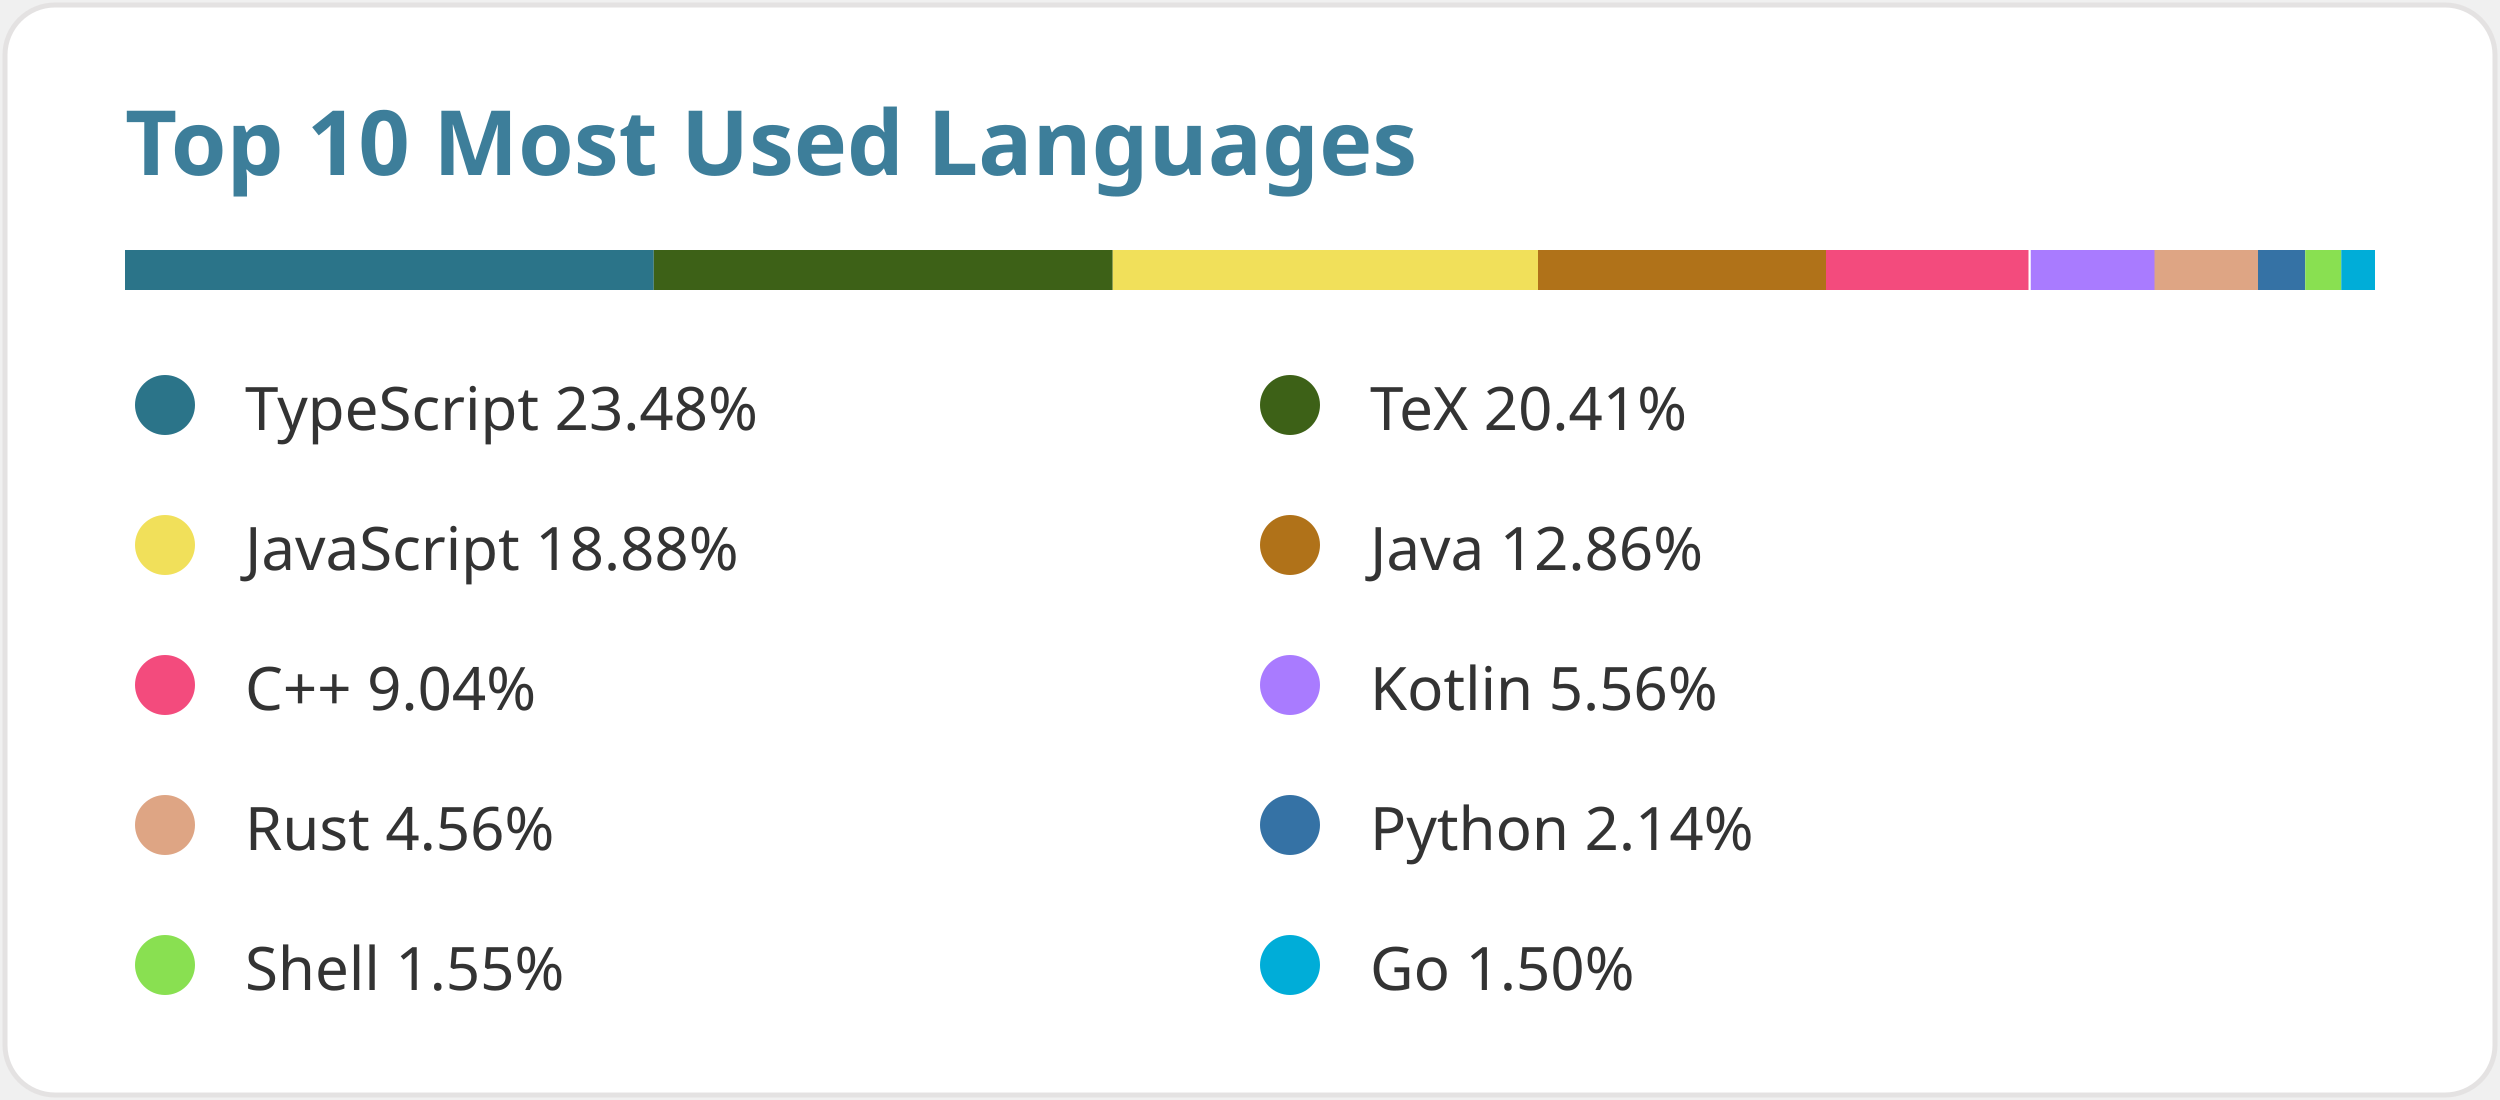
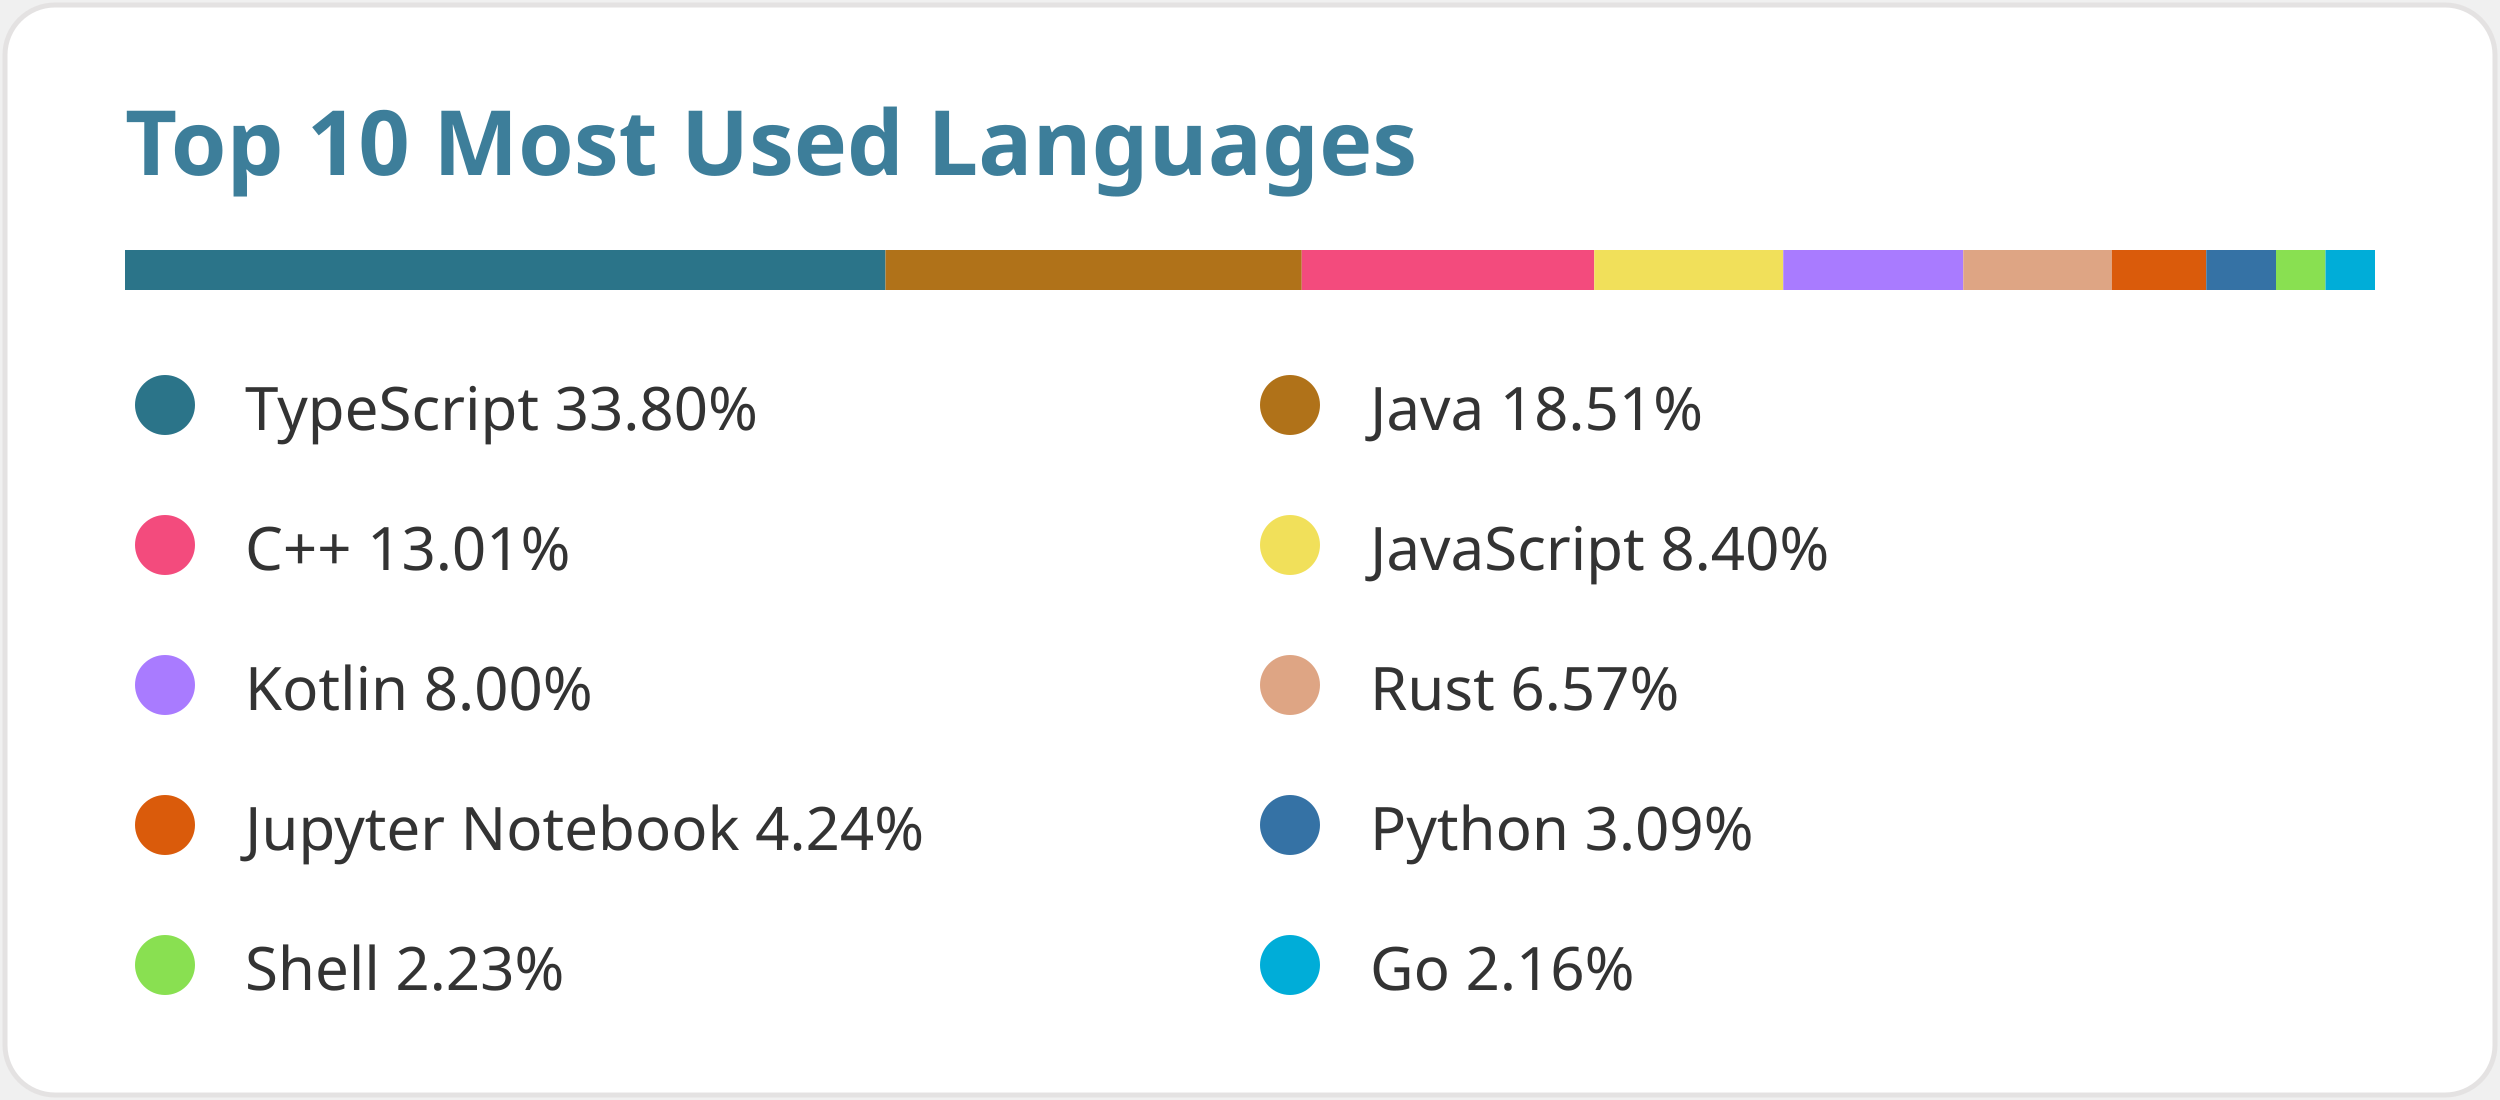
<svg xmlns="http://www.w3.org/2000/svg" width="500" height="220" viewBox="0 0 500 220" data-reactroot="">
  <style>text { font-family: 'Segoe UI', Ubuntu, Sans-Serif; fill: #333333; font-size: 12px; font-weight: 400; }</style>
  <rect width="498" height="218" x="1" y="1" rx="10" fill="#ffffff" stroke="#e4e2e2" />
  <text x="25" y="35" style="fill:#3d7e9a;font-size:18px;font-weight:600">Top 10 Most Used Languages</text>
  <g transform="translate(25, 50) scale(450, 8)">
-     <rect fill="#2b7489" x="0" width="0.235" height="1" />
-     <rect fill="#3D6117" x="0.235" width="0.204" height="1" />
-     <rect fill="#f1e05a" x="0.439" width="0.189" height="1" />
-     <rect fill="#b07219" x="0.628" width="0.129" height="1" />
-     <rect fill="#f34b7d" x="0.756" width="0.09" height="1" />
-     <rect fill="#A97BFF" x="0.847" width="0.056" height="1" />
-     <rect fill="#dea584" x="0.902" width="0.046" height="1" />
-     <rect fill="#3572A5" x="0.948" width="0.021" height="1" />
-     <rect fill="#89e051" x="0.969" width="0.016" height="1" />
-     <rect fill="#00ADD8" x="0.985" width="0.015" height="1" />
+     <rect fill="#2b7489" x="0" width="0.338" height="1" />
+     <rect fill="#b07219" x="0.338" width="0.185" height="1" />
+     <rect fill="#f34b7d" x="0.523" width="0.13" height="1" />
+     <rect fill="#f1e05a" x="0.653" width="0.084" height="1" />
+     <rect fill="#A97BFF" x="0.737" width="0.08" height="1" />
+     <rect fill="#dea584" x="0.817" width="0.066" height="1" />
+     <rect fill="#DA5B0B" x="0.883" width="0.042" height="1" />
+     <rect fill="#3572A5" x="0.925" width="0.031" height="1" />
+     <rect fill="#89e051" x="0.956" width="0.022" height="1" />
+     <rect fill="#00ADD8" x="0.978" width="0.022" height="1" />
  </g>
  <g transform="translate(25, 75)">
    <circle cx="8" cy="6" r="6" fill="#2b7489" />
-     <text x="24" y="11">TypeScript 23.48%</text>
+     <text x="24" y="11">TypeScript 33.80%</text>
  </g>
  <g transform="translate(250, 75)">
-     <circle cx="8" cy="6" r="6" fill="#3D6117" />
-     <text x="24" y="11">TeX 20.41%</text>
+     <circle cx="8" cy="6" r="6" fill="#b07219" />
+     <text x="24" y="11">Java 18.51%</text>
  </g>
  <g transform="translate(25, 103)">
-     <circle cx="8" cy="6" r="6" fill="#f1e05a" />
-     <text x="24" y="11">JavaScript 18.88%</text>
+     <circle cx="8" cy="6" r="6" fill="#f34b7d" />
+     <text x="24" y="11">C++ 13.01%</text>
  </g>
  <g transform="translate(250, 103)">
-     <circle cx="8" cy="6" r="6" fill="#b07219" />
-     <text x="24" y="11">Java 12.86%</text>
+     <circle cx="8" cy="6" r="6" fill="#f1e05a" />
+     <text x="24" y="11">JavaScript 8.40%</text>
  </g>
  <g transform="translate(25, 131)">
-     <circle cx="8" cy="6" r="6" fill="#f34b7d" />
-     <text x="24" y="11">C++ 9.04%</text>
+     <circle cx="8" cy="6" r="6" fill="#A97BFF" />
+     <text x="24" y="11">Kotlin 8.00%</text>
  </g>
  <g transform="translate(250, 131)">
-     <circle cx="8" cy="6" r="6" fill="#A97BFF" />
-     <text x="24" y="11">Kotlin 5.56%</text>
+     <circle cx="8" cy="6" r="6" fill="#dea584" />
+     <text x="24" y="11">Rust 6.57%</text>
  </g>
  <g transform="translate(25, 159)">
-     <circle cx="8" cy="6" r="6" fill="#dea584" />
-     <text x="24" y="11">Rust 4.56%</text>
+     <circle cx="8" cy="6" r="6" fill="#DA5B0B" />
+     <text x="24" y="11">Jupyter Notebook 4.24%</text>
  </g>
  <g transform="translate(250, 159)">
    <circle cx="8" cy="6" r="6" fill="#3572A5" />
-     <text x="24" y="11">Python 2.14%</text>
+     <text x="24" y="11">Python 3.09%</text>
  </g>
  <g transform="translate(25, 187)">
    <circle cx="8" cy="6" r="6" fill="#89e051" />
-     <text x="24" y="11">Shell 1.55%</text>
+     <text x="24" y="11">Shell 2.23%</text>
  </g>
  <g transform="translate(250, 187)">
    <circle cx="8" cy="6" r="6" fill="#00ADD8" />
-     <text x="24" y="11">Go 1.50%</text>
+     <text x="24" y="11">Go 2.16%</text>
  </g>
</svg>
